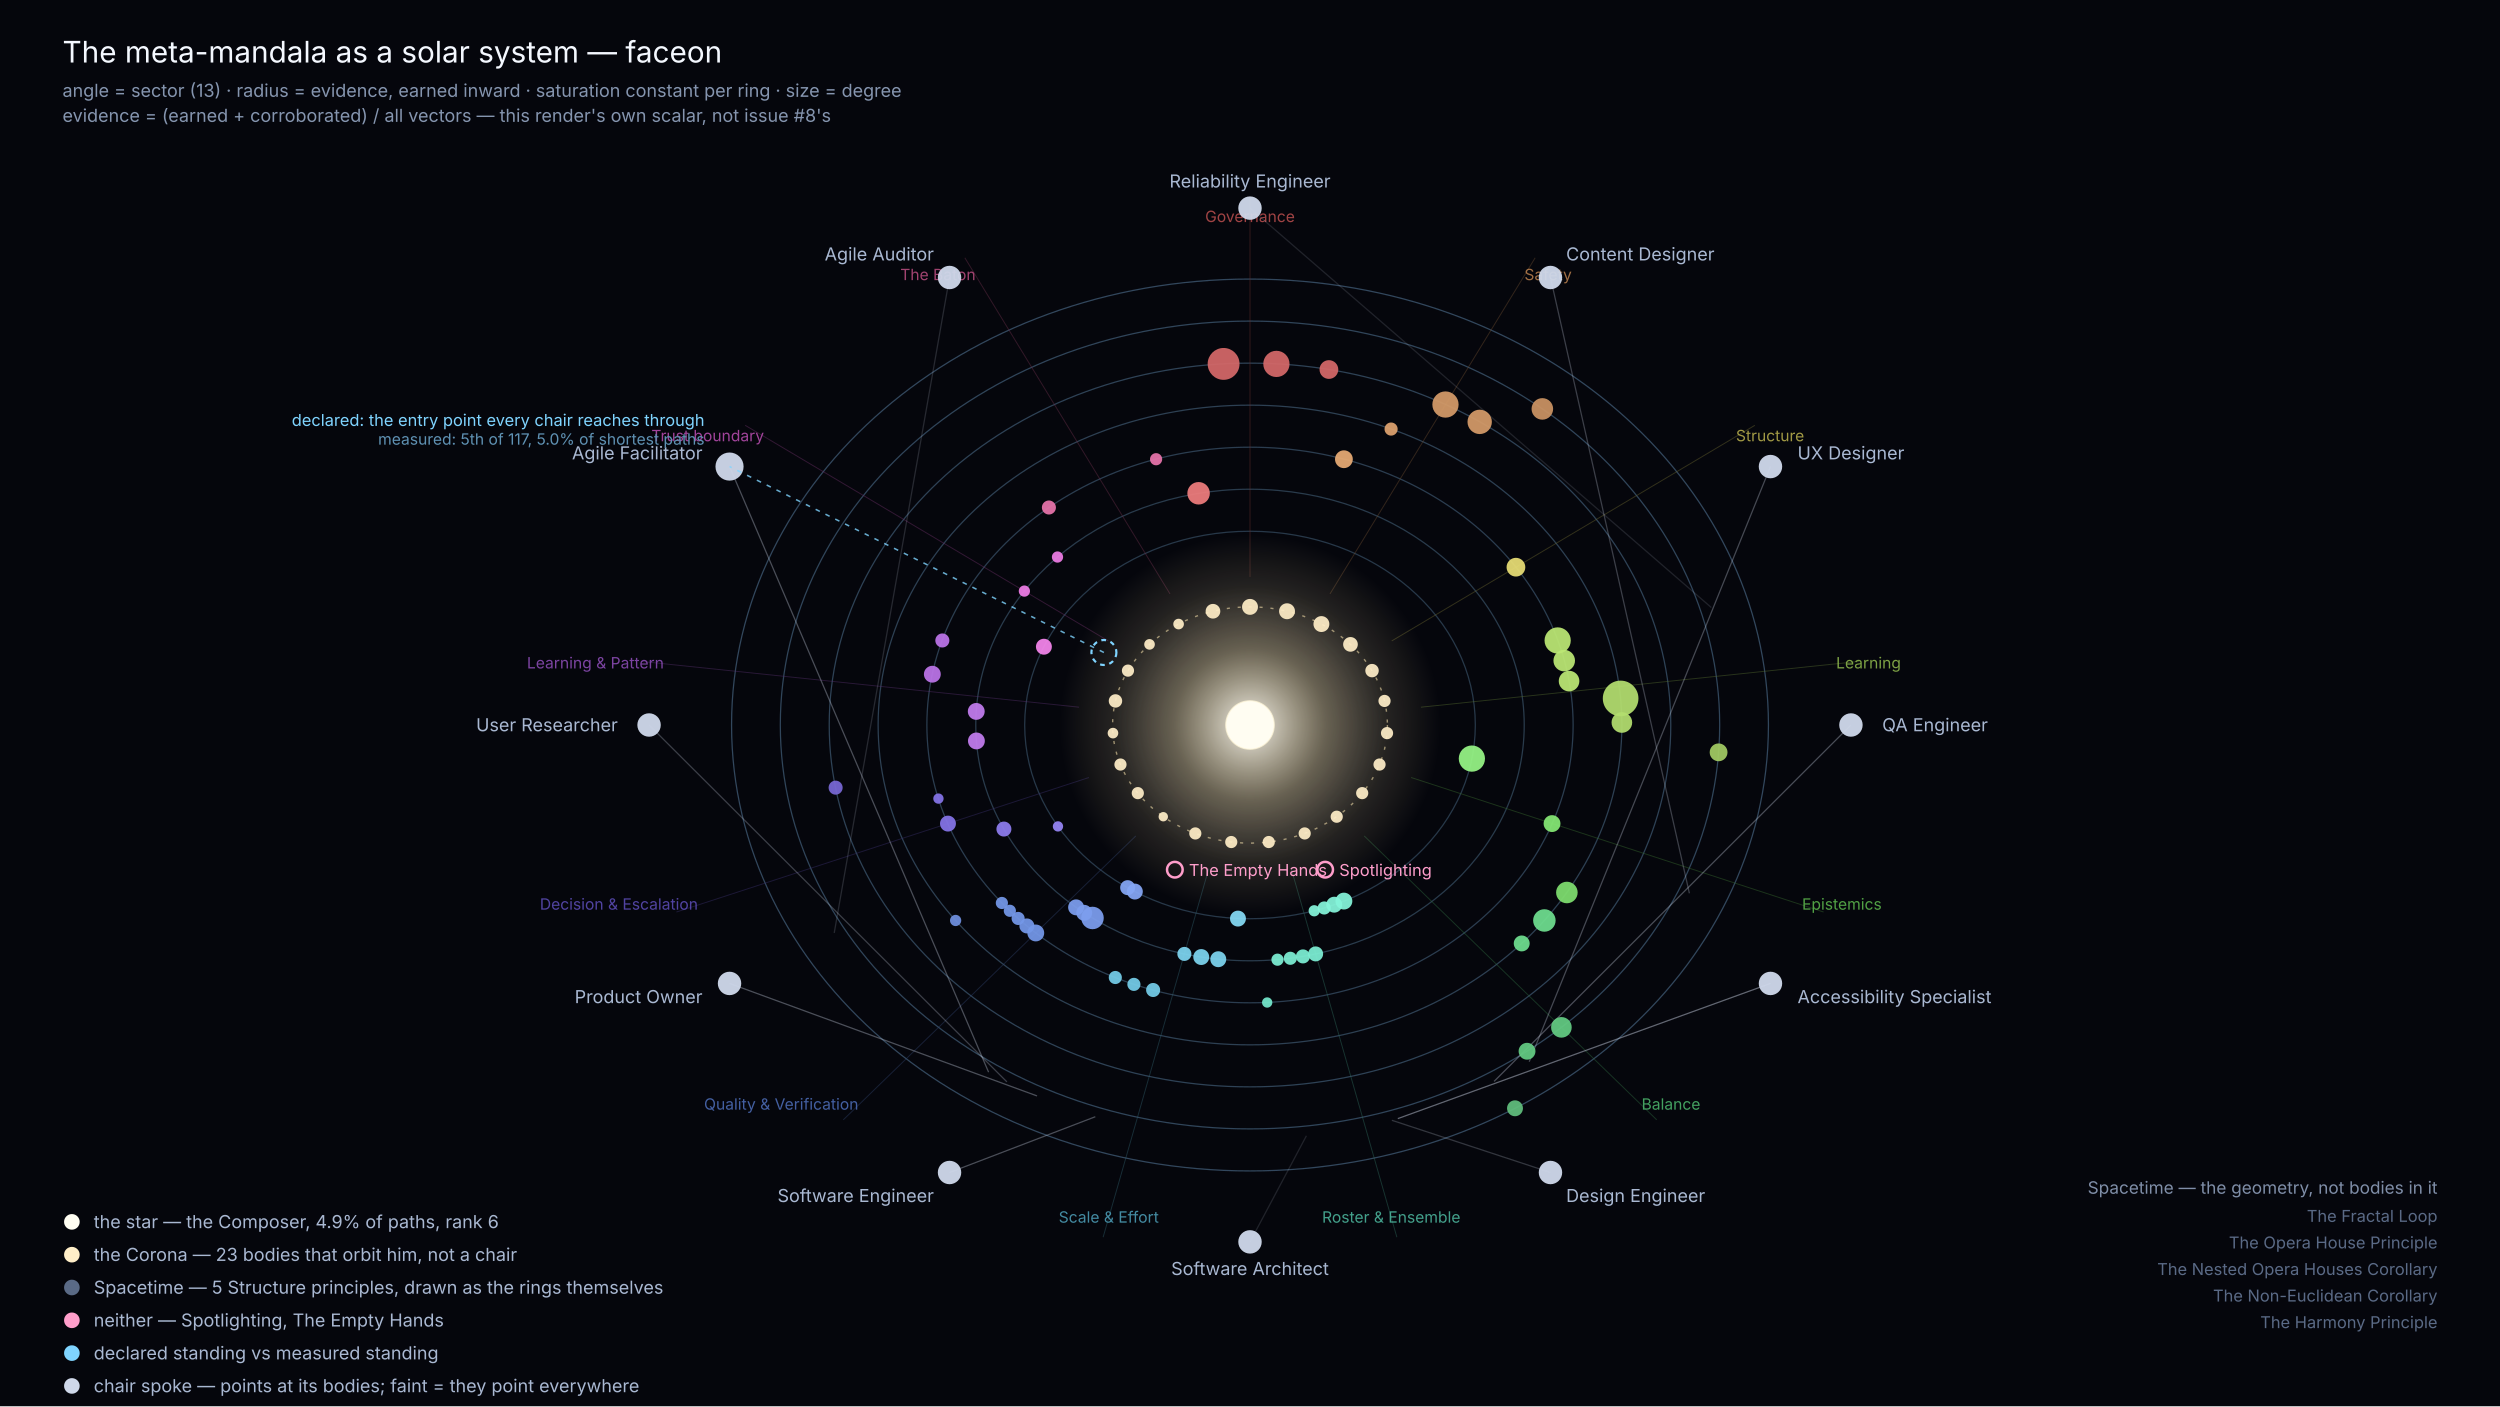
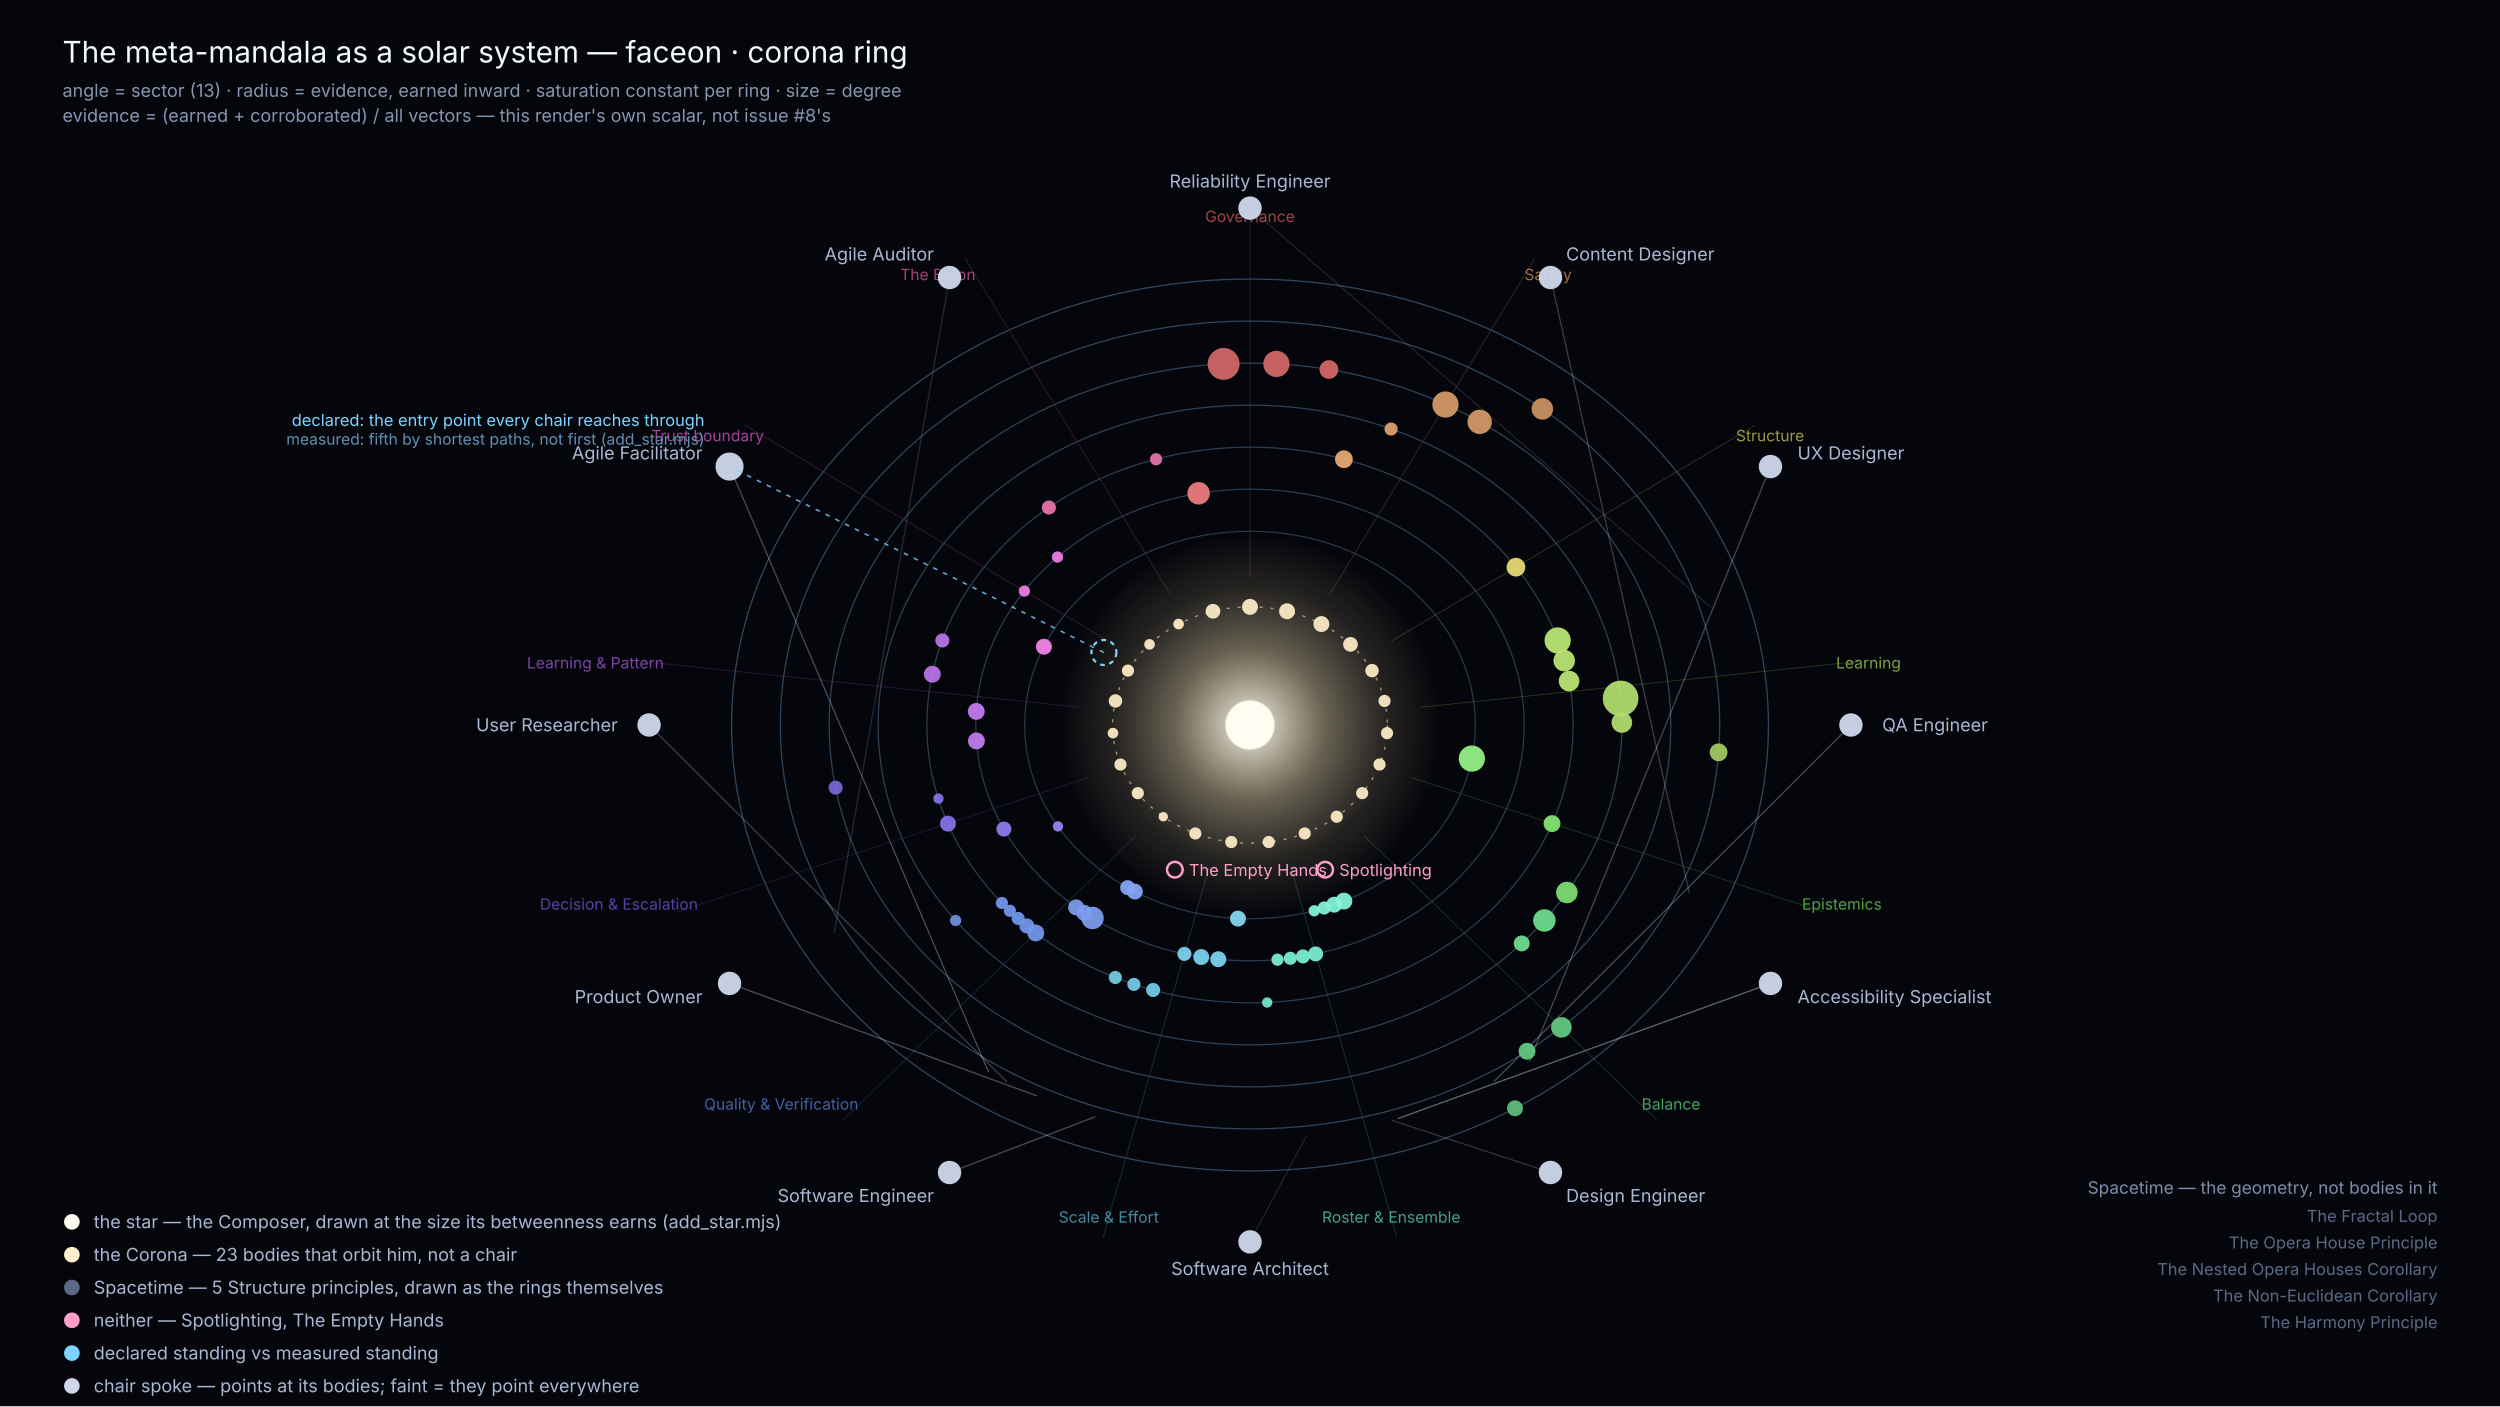
<svg xmlns="http://www.w3.org/2000/svg" width="1600" height="900" viewBox="0 0 1600 900" font-family="Inter, Helvetica, Arial, sans-serif">
  <defs>
    <radialGradient id="starGlow">
      <stop offset="0" stop-color="#fffdf4" stop-opacity=".95" />
      <stop offset=".55" stop-color="#ffeec0" stop-opacity=".35" />
      <stop offset="1" stop-color="#ffeec0" stop-opacity="0" />
    </radialGradient>
    <radialGradient id="coronaBand">
      <stop offset="0" stop-color="#ffe9b0" stop-opacity="0" />
      <stop offset=".72" stop-color="#ffe9b0" stop-opacity=".13" />
      <stop offset="1" stop-color="#ffe9b0" stop-opacity="0" />
    </radialGradient>
    <radialGradient id="vignette">
      <stop offset=".55" stop-color="#05070e" stop-opacity="0" />
      <stop offset="1" stop-color="#05070e" stop-opacity="0" />
    </radialGradient>
  </defs>
  <rect width="1600" height="900" fill="#05060c" />
  <g id="spacetime">
    <ellipse cx="800" cy="464" rx="144.2" ry="124.0" fill="none" stroke="hsl(210 30% 22%)" stroke-width="0.8" />
    <ellipse cx="800" cy="464" rx="175.5" ry="150.9" fill="none" stroke="hsl(210 30% 23%)" stroke-width="0.8" />
    <ellipse cx="800" cy="464" rx="206.8" ry="177.8" fill="none" stroke="hsl(210 30% 24%)" stroke-width="0.8" />
    <ellipse cx="800" cy="464" rx="238.0" ry="204.7" fill="none" stroke="hsl(210 30% 25%)" stroke-width="0.8" />
    <ellipse cx="800" cy="464" rx="269.3" ry="231.6" fill="none" stroke="hsl(210 30% 26%)" stroke-width="0.8" />
    <ellipse cx="800" cy="464" rx="300.6" ry="258.5" fill="none" stroke="hsl(210 30% 27%)" stroke-width="0.8" />
    <ellipse cx="800" cy="464" rx="331.8" ry="285.4" fill="none" stroke="hsl(210 30% 28%)" stroke-width="0.8" />
    <line x1="800.0" y1="369.2" x2="800.0" y2="126.4" stroke="hsl(0 40% 30%)" stroke-width=".6" opacity=".45" />
    <line x1="851.2" y1="380.1" x2="982.5" y2="165.0" stroke="hsl(28 40% 30%)" stroke-width=".6" opacity=".45" />
    <line x1="890.7" y1="410.2" x2="1123.1" y2="272.2" stroke="hsl(55 40% 30%)" stroke-width=".6" opacity=".45" />
    <line x1="909.4" y1="452.6" x2="1189.7" y2="423.3" stroke="hsl(83 40% 30%)" stroke-width=".6" opacity=".45" />
    <line x1="903.1" y1="497.6" x2="1167.1" y2="583.7" stroke="hsl(111 40% 30%)" stroke-width=".6" opacity=".45" />
    <line x1="873.1" y1="535.0" x2="1060.3" y2="716.7" stroke="hsl(138 40% 30%)" stroke-width=".6" opacity=".45" />
    <line x1="826.4" y1="556.0" x2="894.0" y2="791.8" stroke="hsl(166 40% 30%)" stroke-width=".6" opacity=".45" />
    <line x1="773.6" y1="556.0" x2="706.0" y2="791.8" stroke="hsl(194 40% 30%)" stroke-width=".6" opacity=".45" />
    <line x1="726.9" y1="535.0" x2="539.7" y2="716.7" stroke="hsl(222 40% 30%)" stroke-width=".6" opacity=".45" />
    <line x1="696.9" y1="497.6" x2="432.9" y2="583.7" stroke="hsl(249 40% 30%)" stroke-width=".6" opacity=".45" />
    <line x1="690.6" y1="452.6" x2="410.3" y2="423.3" stroke="hsl(277 40% 30%)" stroke-width=".6" opacity=".45" />
    <line x1="709.3" y1="410.2" x2="476.9" y2="272.2" stroke="hsl(305 40% 30%)" stroke-width=".6" opacity=".45" />
    <line x1="748.8" y1="380.1" x2="617.5" y2="165.0" stroke="hsl(332 40% 30%)" stroke-width=".6" opacity=".45" />
  </g>
  <rect width="1600" height="900" fill="url(#vignette)" />
  <g id="sectors">
    <text x="800.0" y="142.1" fill="hsl(0 45% 52%)" font-size="10" text-anchor="middle" opacity=".85">Governance</text>
    <text x="975.6" y="179.3" fill="hsl(28 45% 52%)" font-size="10" text-anchor="start" opacity=".85">Safety</text>
    <text x="1111.0" y="282.4" fill="hsl(55 45% 52%)" font-size="10" text-anchor="start" opacity=".85">Structure</text>
    <text x="1175.1" y="427.8" fill="hsl(83 45% 52%)" font-size="10" text-anchor="start" opacity=".85">Learning</text>
    <text x="1153.3" y="582.2" fill="hsl(111 45% 52%)" font-size="10" text-anchor="start" opacity=".85">Epistemics</text>
    <text x="1050.6" y="710.2" fill="hsl(138 45% 52%)" font-size="10" text-anchor="start" opacity=".85">Balance</text>
    <text x="890.4" y="782.5" fill="hsl(166 45% 52%)" font-size="10" text-anchor="middle" opacity=".85">Roster &amp; Ensemble</text>
    <text x="709.6" y="782.5" fill="hsl(194 45% 52%)" font-size="10" text-anchor="middle" opacity=".85">Scale &amp; Effort</text>
    <text x="549.4" y="710.2" fill="hsl(222 45% 52%)" font-size="10" text-anchor="end" opacity=".85">Quality &amp; Verification</text>
    <text x="446.7" y="582.2" fill="hsl(249 45% 52%)" font-size="10" text-anchor="end" opacity=".85">Decision &amp; Escalation</text>
    <text x="424.9" y="427.8" fill="hsl(277 45% 52%)" font-size="10" text-anchor="end" opacity=".85">Learning &amp; Pattern</text>
    <text x="489.0" y="282.4" fill="hsl(305 45% 52%)" font-size="10" text-anchor="end" opacity=".85">Trust boundary</text>
    <text x="624.4" y="179.3" fill="hsl(332 45% 52%)" font-size="10" text-anchor="end" opacity=".85">The Baton</text>
  </g>
  <circle cx="800" cy="464" r="121.942" fill="url(#coronaBand)" />
  <ellipse cx="800" cy="464" rx="87.942" ry="75.6" fill="none" stroke="#ffe9b0" stroke-width=".9" stroke-dasharray="2 5" opacity=".55" />
-   <circle cx="800.0" cy="388.4" r="5.1" fill="#ffeec8" opacity=".92" />
-   <circle cx="823.7" cy="391.2" r="5.1" fill="#ffeec8" opacity=".92" />
-   <circle cx="845.7" cy="399.4" r="5.1" fill="#ffeec8" opacity=".92" />
-   <circle cx="864.3" cy="412.4" r="4.7" fill="#ffeec8" opacity=".92" />
-   <circle cx="878.1" cy="429.2" r="4.3" fill="#ffeec8" opacity=".92" />
-   <circle cx="886.1" cy="448.6" r="3.9" fill="#ffeec8" opacity=".92" />
-   <circle cx="887.7" cy="469.2" r="3.9" fill="#ffeec8" opacity=".92" />
-   <circle cx="882.9" cy="489.3" r="3.9" fill="#ffeec8" opacity=".92" />
-   <circle cx="871.8" cy="507.6" r="3.9" fill="#ffeec8" opacity=".92" />
-   <circle cx="855.5" cy="522.7" r="3.9" fill="#ffeec8" opacity=".92" />
-   <circle cx="835.0" cy="533.4" r="3.9" fill="#ffeec8" opacity=".92" />
-   <circle cx="812.0" cy="538.9" r="3.9" fill="#ffeec8" opacity=".92" />
-   <circle cx="788.0" cy="538.9" r="3.9" fill="#ffeec8" opacity=".92" />
-   <circle cx="765.0" cy="533.4" r="3.9" fill="#ffeec8" opacity=".92" />
-   <circle cx="744.5" cy="522.7" r="3.0" fill="#ffeec8" opacity=".92" />
-   <circle cx="728.2" cy="507.6" r="3.9" fill="#ffeec8" opacity=".92" />
-   <circle cx="717.1" cy="489.3" r="3.9" fill="#ffeec8" opacity=".92" />
-   <circle cx="712.3" cy="469.2" r="3.4" fill="#ffeec8" opacity=".92" />
-   <circle cx="713.9" cy="448.6" r="4.3" fill="#ffeec8" opacity=".92" />
-   <circle cx="721.9" cy="429.2" r="3.9" fill="#ffeec8" opacity=".92" />
-   <circle cx="735.7" cy="412.4" r="3.4" fill="#ffeec8" opacity=".92" />
-   <circle cx="754.3" cy="399.4" r="3.4" fill="#ffeec8" opacity=".92" />
-   <circle cx="776.3" cy="391.2" r="4.7" fill="#ffeec8" opacity=".92" />
+   <circle cx="800.0" cy="388.4" r="5.1" fill="#ffeec8" opacity="0.92" />
+   <circle cx="823.7" cy="391.2" r="5.1" fill="#ffeec8" opacity="0.92" />
+   <circle cx="845.7" cy="399.4" r="5.1" fill="#ffeec8" opacity="0.92" />
+   <circle cx="864.3" cy="412.4" r="4.7" fill="#ffeec8" opacity="0.92" />
+   <circle cx="878.1" cy="429.2" r="4.3" fill="#ffeec8" opacity="0.92" />
+   <circle cx="886.1" cy="448.6" r="3.9" fill="#ffeec8" opacity="0.92" />
+   <circle cx="887.7" cy="469.2" r="3.9" fill="#ffeec8" opacity="0.92" />
+   <circle cx="882.9" cy="489.3" r="3.9" fill="#ffeec8" opacity="0.92" />
+   <circle cx="871.8" cy="507.6" r="3.9" fill="#ffeec8" opacity="0.92" />
+   <circle cx="855.5" cy="522.7" r="3.9" fill="#ffeec8" opacity="0.92" />
+   <circle cx="835.0" cy="533.4" r="3.9" fill="#ffeec8" opacity="0.92" />
+   <circle cx="812.0" cy="538.9" r="3.9" fill="#ffeec8" opacity="0.92" />
+   <circle cx="788.0" cy="538.9" r="3.9" fill="#ffeec8" opacity="0.92" />
+   <circle cx="765.0" cy="533.4" r="3.9" fill="#ffeec8" opacity="0.92" />
+   <circle cx="744.5" cy="522.7" r="3.0" fill="#ffeec8" opacity="0.92" />
+   <circle cx="728.2" cy="507.6" r="3.9" fill="#ffeec8" opacity="0.92" />
+   <circle cx="717.1" cy="489.3" r="3.9" fill="#ffeec8" opacity="0.92" />
+   <circle cx="712.3" cy="469.2" r="3.4" fill="#ffeec8" opacity="0.92" />
+   <circle cx="713.9" cy="448.6" r="4.3" fill="#ffeec8" opacity="0.92" />
+   <circle cx="721.9" cy="429.2" r="3.9" fill="#ffeec8" opacity="0.92" />
+   <circle cx="735.7" cy="412.4" r="3.4" fill="#ffeec8" opacity="0.92" />
+   <circle cx="754.3" cy="399.4" r="3.4" fill="#ffeec8" opacity="0.92" />
+   <circle cx="776.3" cy="391.2" r="4.7" fill="#ffeec8" opacity="0.92" />
  <circle cx="800" cy="464" r="88" fill="url(#starGlow)" />
  <circle cx="800" cy="464" r="15.5" fill="#fffdf2" />
  <circle cx="800" cy="464" r="15.5" fill="none" stroke="#fff6d8" stroke-width=".8" opacity=".7" />
  <circle cx="466.9" cy="298.6" r="9" fill="#cfd8ea" opacity=".95" />
  <text x="449.6" y="294.0" fill="#a9b8d2" font-size="11.5" text-anchor="end">Agile Facilitator</text>
  <line x1="466.9" y1="298.6" x2="632.7" y2="686.2" stroke="#cfd8ea" stroke-width=".8" opacity="0.34" />
  <circle cx="607.7" cy="177.6" r="7.5" fill="#cfd8ea" opacity=".95" />
  <text x="597.7" y="166.7" fill="#a9b8d2" font-size="11.5" text-anchor="end">Agile Auditor</text>
  <line x1="607.7" y1="177.6" x2="533.9" y2="597.1" stroke="#cfd8ea" stroke-width=".8" opacity="0.17" />
  <circle cx="1184.6" cy="464.0" r="7.5" fill="#cfd8ea" opacity=".95" />
  <text x="1204.6" y="468.0" fill="#a9b8d2" font-size="11.5" text-anchor="start">QA Engineer</text>
  <line x1="1184.6" y1="464.0" x2="956.2" y2="692.1" stroke="#cfd8ea" stroke-width=".8" opacity="0.34" />
  <circle cx="1133.1" cy="629.4" r="7.5" fill="#cfd8ea" opacity=".95" />
  <text x="1150.4" y="642.0" fill="#a9b8d2" font-size="11.5" text-anchor="start">Accessibility Specialist</text>
  <line x1="1133.1" y1="629.4" x2="894.6" y2="715.9" stroke="#cfd8ea" stroke-width=".8" opacity="0.46" />
  <circle cx="1133.1" cy="298.6" r="7.5" fill="#cfd8ea" opacity=".95" />
  <text x="1150.4" y="294.0" fill="#a9b8d2" font-size="11.5" text-anchor="start">UX Designer</text>
  <line x1="1133.1" y1="298.6" x2="978.7" y2="679.5" stroke="#cfd8ea" stroke-width=".8" opacity="0.32" />
  <circle cx="992.3" cy="177.6" r="7.5" fill="#cfd8ea" opacity=".95" />
  <text x="1002.3" y="166.7" fill="#a9b8d2" font-size="11.5" text-anchor="start">Content Designer</text>
  <line x1="992.3" y1="177.6" x2="1081.2" y2="571.7" stroke="#cfd8ea" stroke-width=".8" opacity="0.27" />
  <circle cx="992.3" cy="750.4" r="7.5" fill="#cfd8ea" opacity=".95" />
  <text x="1002.3" y="769.3" fill="#a9b8d2" font-size="11.5" text-anchor="start">Design Engineer</text>
  <line x1="992.3" y1="750.4" x2="890.8" y2="717.0" stroke="#cfd8ea" stroke-width=".8" opacity="0.23" />
  <circle cx="466.9" cy="629.4" r="7.5" fill="#cfd8ea" opacity=".95" />
  <text x="449.6" y="642.0" fill="#a9b8d2" font-size="11.5" text-anchor="end">Product Owner</text>
  <line x1="466.9" y1="629.4" x2="663.7" y2="701.4" stroke="#cfd8ea" stroke-width=".8" opacity="0.35" />
  <circle cx="415.4" cy="464.0" r="7.5" fill="#cfd8ea" opacity=".95" />
  <text x="395.4" y="468.0" fill="#a9b8d2" font-size="11.5" text-anchor="end">User Researcher</text>
  <line x1="415.4" y1="464.0" x2="644.4" y2="692.4" stroke="#cfd8ea" stroke-width=".8" opacity="0.27" />
  <circle cx="607.7" cy="750.4" r="7.5" fill="#cfd8ea" opacity=".95" />
  <text x="597.7" y="769.3" fill="#a9b8d2" font-size="11.5" text-anchor="end">Software Engineer</text>
  <line x1="607.7" y1="750.4" x2="701.0" y2="714.7" stroke="#cfd8ea" stroke-width=".8" opacity="0.34" />
  <circle cx="800.0" cy="794.8" r="7.5" fill="#cfd8ea" opacity=".95" />
  <text x="800.0" y="816.0" fill="#a9b8d2" font-size="11.5" text-anchor="middle">Software Architect</text>
  <line x1="800.0" y1="794.8" x2="836.1" y2="726.9" stroke="#cfd8ea" stroke-width=".8" opacity="0.14" />
  <circle cx="800.0" cy="133.2" r="7.5" fill="#cfd8ea" opacity=".95" />
  <text x="800.0" y="120.0" fill="#a9b8d2" font-size="11.5" text-anchor="middle">Reliability Engineer</text>
  <line x1="800.0" y1="133.2" x2="1095.2" y2="388.8" stroke="#cfd8ea" stroke-width=".8" opacity="0.14" />
  <circle cx="816.9" cy="232.9" r="8.4" fill="hsl(0 56% 62%)" opacity=".93" />
  <circle cx="767.1" cy="315.7" r="7.2" fill="hsl(0 77% 71%)" opacity=".93" />
  <circle cx="850.5" cy="236.5" r="6.0" fill="hsl(0 56% 62%)" opacity=".93" />
  <circle cx="783.1" cy="232.9" r="10.2" fill="hsl(0 56% 62%)" opacity=".93" />
  <circle cx="987.1" cy="261.7" r="6.9" fill="hsl(28 49% 59%)" opacity=".93" />
  <circle cx="860.1" cy="293.9" r="5.7" fill="hsl(28 70% 68%)" opacity=".93" />
  <circle cx="947.0" cy="270.0" r="7.8" fill="hsl(28 56% 62%)" opacity=".93" />
  <circle cx="925.1" cy="258.9" r="8.4" fill="hsl(28 56% 62%)" opacity=".93" />
  <circle cx="890.3" cy="274.6" r="4.2" fill="hsl(28 63% 65%)" opacity=".93" />
  <circle cx="970.2" cy="363.0" r="6.0" fill="hsl(55 70% 68%)" opacity=".93" />
  <circle cx="1001.1" cy="422.8" r="6.9" fill="hsl(83 70% 68%)" opacity=".93" />
  <circle cx="1038.0" cy="462.4" r="6.6" fill="hsl(83 63% 65%)" opacity=".93" />
  <circle cx="1037.2" cy="447.0" r="11.4" fill="hsl(83 63% 65%)" opacity=".93" />
  <circle cx="996.9" cy="409.9" r="8.4" fill="hsl(83 70% 68%)" opacity=".93" />
  <circle cx="1099.9" cy="481.5" r="5.7" fill="hsl(83 49% 59%)" opacity=".93" />
  <circle cx="1004.2" cy="435.9" r="6.6" fill="hsl(83 70% 68%)" opacity=".93" />
  <circle cx="993.3" cy="527.1" r="5.4" fill="hsl(111 70% 68%)" opacity=".93" />
  <circle cx="1002.8" cy="571.2" r="6.9" fill="hsl(111 63% 65%)" opacity=".93" />
  <circle cx="942.0" cy="485.5" r="8.4" fill="hsl(111 84% 74%)" opacity=".93" />
  <circle cx="988.4" cy="589.1" r="7.2" fill="hsl(138 63% 65%)" opacity=".93" />
  <circle cx="973.9" cy="603.8" r="5.1" fill="hsl(138 63% 65%)" opacity=".93" />
  <circle cx="977.3" cy="672.8" r="5.4" fill="hsl(138 49% 59%)" opacity=".93" />
  <circle cx="999.3" cy="657.5" r="6.6" fill="hsl(138 49% 59%)" opacity=".93" />
  <circle cx="969.6" cy="709.3" r="5.1" fill="hsl(138 42% 56%)" opacity=".93" />
  <circle cx="842.0" cy="610.5" r="4.8" fill="hsl(166 77% 71%)" opacity=".93" />
  <circle cx="860.1" cy="576.7" r="5.4" fill="hsl(166 84% 74%)" opacity=".93" />
  <circle cx="833.9" cy="612.1" r="4.5" fill="hsl(166 77% 71%)" opacity=".93" />
  <circle cx="811.0" cy="641.6" r="3.3" fill="hsl(166 70% 68%)" opacity=".93" />
  <circle cx="853.9" cy="579.0" r="5.1" fill="hsl(166 84% 74%)" opacity=".93" />
  <circle cx="847.5" cy="581.1" r="4.2" fill="hsl(166 84% 74%)" opacity=".93" />
  <circle cx="841.1" cy="582.9" r="3.6" fill="hsl(166 84% 74%)" opacity=".93" />
  <circle cx="825.8" cy="613.3" r="4.2" fill="hsl(166 77% 71%)" opacity=".93" />
  <circle cx="817.6" cy="614.2" r="3.9" fill="hsl(166 77% 71%)" opacity=".93" />
  <circle cx="779.7" cy="613.9" r="5.1" fill="hsl(194 77% 71%)" opacity=".93" />
  <circle cx="792.3" cy="587.9" r="5.1" fill="hsl(194 84% 74%)" opacity=".93" />
  <circle cx="738.0" cy="633.6" r="4.5" fill="hsl(194 70% 68%)" opacity=".93" />
  <circle cx="758.0" cy="610.5" r="4.5" fill="hsl(194 77% 71%)" opacity=".93" />
  <circle cx="768.8" cy="612.5" r="5.1" fill="hsl(194 77% 71%)" opacity=".93" />
  <circle cx="725.7" cy="630.0" r="4.2" fill="hsl(194 70% 68%)" opacity=".93" />
  <circle cx="713.8" cy="625.6" r="4.2" fill="hsl(194 70% 68%)" opacity=".93" />
  <circle cx="693.9" cy="584.2" r="5.1" fill="hsl(222 77% 71%)" opacity=".93" />
  <circle cx="699.2" cy="587.5" r="7.2" fill="hsl(222 77% 71%)" opacity=".93" />
  <circle cx="662.9" cy="597.1" r="5.4" fill="hsl(222 70% 68%)" opacity=".93" />
  <circle cx="657.2" cy="592.6" r="4.8" fill="hsl(222 70% 68%)" opacity=".93" />
  <circle cx="646.3" cy="582.9" r="3.9" fill="hsl(222 70% 68%)" opacity=".93" />
  <circle cx="726.3" cy="570.6" r="5.1" fill="hsl(222 84% 74%)" opacity=".93" />
  <circle cx="611.6" cy="589.1" r="3.6" fill="hsl(222 63% 65%)" opacity=".93" />
  <circle cx="688.7" cy="580.7" r="5.1" fill="hsl(222 77% 71%)" opacity=".93" />
  <circle cx="721.7" cy="568.1" r="4.8" fill="hsl(222 84% 74%)" opacity=".93" />
  <circle cx="641.2" cy="577.9" r="3.9" fill="hsl(222 70% 68%)" opacity=".93" />
  <circle cx="651.6" cy="587.8" r="4.2" fill="hsl(222 70% 68%)" opacity=".93" />
  <circle cx="534.8" cy="504.1" r="4.5" fill="hsl(249 56% 62%)" opacity=".93" />
  <circle cx="677.1" cy="528.9" r="3.3" fill="hsl(249 84% 74%)" opacity=".93" />
  <circle cx="606.7" cy="527.1" r="5.1" fill="hsl(249 70% 68%)" opacity=".93" />
  <circle cx="642.5" cy="530.6" r="4.8" fill="hsl(249 77% 71%)" opacity=".93" />
  <circle cx="600.6" cy="511.1" r="3.3" fill="hsl(249 70% 68%)" opacity=".93" />
  <circle cx="603.1" cy="409.9" r="4.5" fill="hsl(277 70% 68%)" opacity=".93" />
  <circle cx="596.7" cy="431.5" r="5.4" fill="hsl(277 70% 68%)" opacity=".93" />
  <circle cx="624.9" cy="474.2" r="5.4" fill="hsl(277 77% 71%)" opacity=".93" />
  <circle cx="624.8" cy="455.3" r="5.4" fill="hsl(277 77% 71%)" opacity=".93" />
  <circle cx="655.6" cy="378.3" r="3.6" fill="hsl(305 77% 71%)" opacity=".93" />
  <circle cx="668.1" cy="413.9" r="5.1" fill="hsl(305 84% 74%)" opacity=".93" />
  <circle cx="676.8" cy="356.5" r="3.6" fill="hsl(305 77% 71%)" opacity=".93" />
  <circle cx="671.3" cy="324.8" r="4.5" fill="hsl(332 70% 68%)" opacity=".93" />
  <circle cx="739.9" cy="293.9" r="3.9" fill="hsl(332 70% 68%)" opacity=".93" />
  <circle cx="848.1" cy="556.6" r="5" fill="none" stroke="#ff9ecb" stroke-width="1.6" />
  <text x="857.1" y="560.6" fill="#ff9ecb" font-size="10.5">Spotlighting</text>
  <circle cx="751.9" cy="556.6" r="5" fill="none" stroke="#ff9ecb" stroke-width="1.6" />
  <text x="760.9" y="560.6" fill="#ff9ecb" font-size="10.5">The Empty Hands</text>
  <line x1="706.5" y1="417.6" x2="466.9" y2="298.6" stroke="#7fd4ff" stroke-width="1" stroke-dasharray="3 4" opacity=".8" />
  <circle cx="706.5" cy="417.6" r="8" fill="none" stroke="#7fd4ff" stroke-width="1.4" stroke-dasharray="3 3" />
  <text x="450.9" y="272.6" fill="#7fd4ff" font-size="10.5" text-anchor="end">declared: the entry point every chair reaches through</text>
-   <text x="450.9" y="284.6" fill="#5f92b4" font-size="10" text-anchor="end">measured: 5th of 117, 5.0% of shortest paths</text>
-   <text x="40" y="40" fill="#f4f8ff" font-size="19">The meta-mandala as a solar system — faceon</text>
+   <text x="450.9" y="284.6" fill="#5f92b4" font-size="10" text-anchor="end">measured: fifth by shortest paths, not first (add_star.mjs)</text>
+   <text x="40" y="40" fill="#f4f8ff" font-size="19">The meta-mandala as a solar system — faceon · corona ring</text>
  <text x="40" y="62" fill="#8595af" font-size="11.5">angle = sector (13) · radius = evidence, earned inward · saturation constant per ring · size = degree</text>
  <text x="40" y="78" fill="#8595af" font-size="11.5">evidence = (earned + corroborated) / all vectors — this render's own scalar, not issue #8's</text>
  <circle cx="46" cy="782" r="5" fill="#fffdf2" />
-   <text x="60" y="786" fill="#a9b8d2" font-size="11.5">the star — the Composer, 4.9% of paths, rank 6</text>
+   <text x="60" y="786" fill="#a9b8d2" font-size="11.5">the star — the Composer, drawn at the size its betweenness earns (add_star.mjs)</text>
  <circle cx="46" cy="803" r="5" fill="#ffeec8" />
  <text x="60" y="807" fill="#a9b8d2" font-size="11.5">the Corona — 23 bodies that orbit him, not a chair</text>
  <circle cx="46" cy="824" r="5" fill="#5a6a86" />
  <text x="60" y="828" fill="#a9b8d2" font-size="11.5">Spacetime — 5 Structure principles, drawn as the rings themselves</text>
  <circle cx="46" cy="845" r="5" fill="#ff9ecb" />
  <text x="60" y="849" fill="#a9b8d2" font-size="11.5">neither — Spotlighting, The Empty Hands</text>
  <circle cx="46" cy="866" r="5" fill="#7fd4ff" />
  <text x="60" y="870" fill="#a9b8d2" font-size="11.5">declared standing vs measured standing</text>
  <circle cx="46" cy="887" r="5" fill="#cfd8ea" />
  <text x="60" y="891" fill="#a9b8d2" font-size="11.5">chair spoke — points at its bodies; faint = they point everywhere</text>
  <text x="1560" y="782" fill="#5a6a86" font-size="10.5" text-anchor="end">The Fractal Loop</text>
  <text x="1560" y="799" fill="#5a6a86" font-size="10.5" text-anchor="end">The Opera House Principle</text>
  <text x="1560" y="816" fill="#5a6a86" font-size="10.5" text-anchor="end">The Nested Opera Houses Corollary</text>
  <text x="1560" y="833" fill="#5a6a86" font-size="10.5" text-anchor="end">The Non-Euclidean Corollary</text>
  <text x="1560" y="850" fill="#5a6a86" font-size="10.5" text-anchor="end">The Harmony Principle</text>
  <text x="1560" y="764" fill="#7f8ea8" font-size="11" text-anchor="end">Spacetime — the geometry, not bodies in it</text>
</svg>
